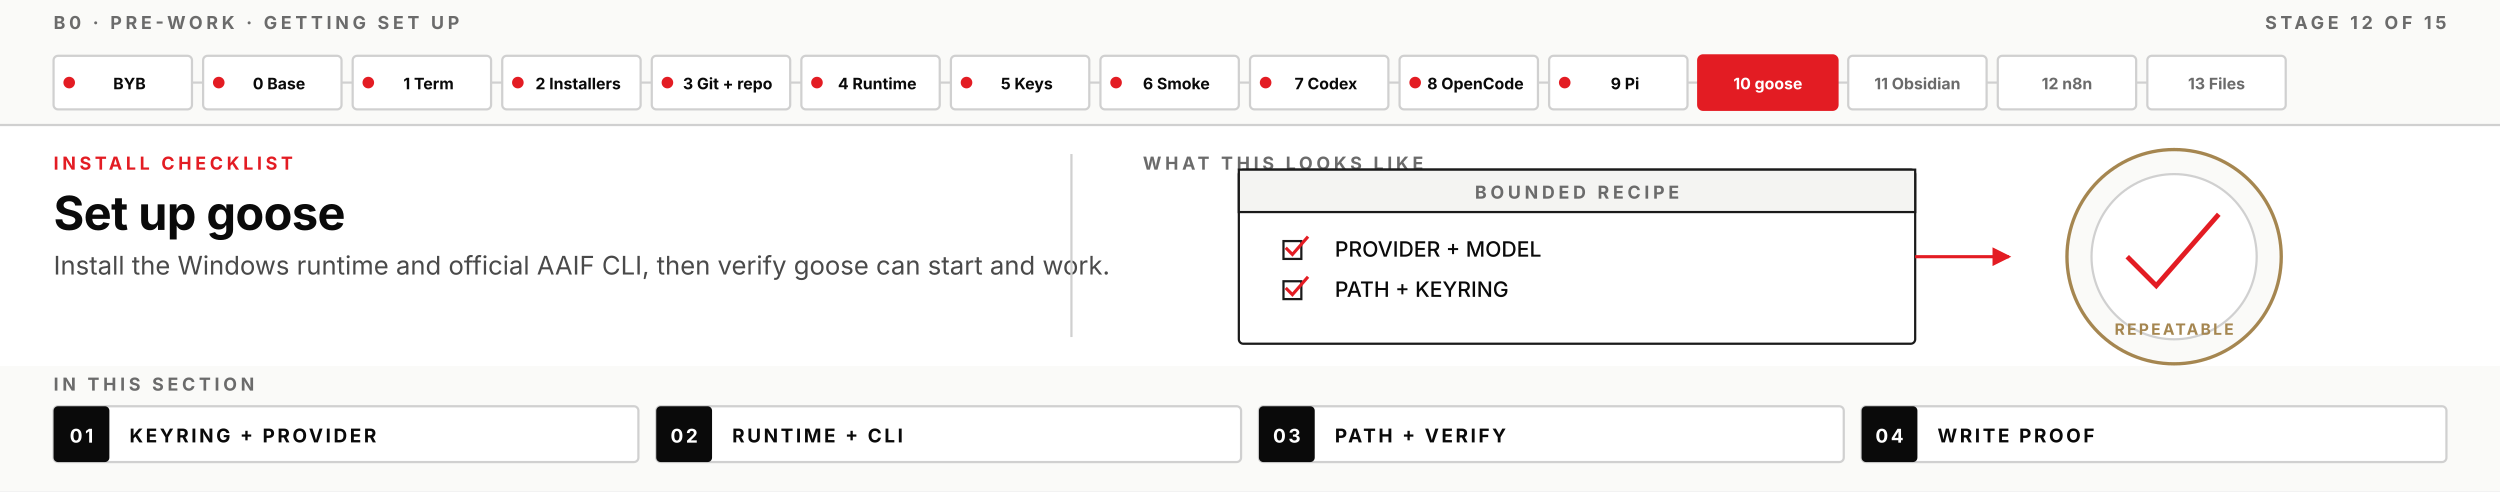
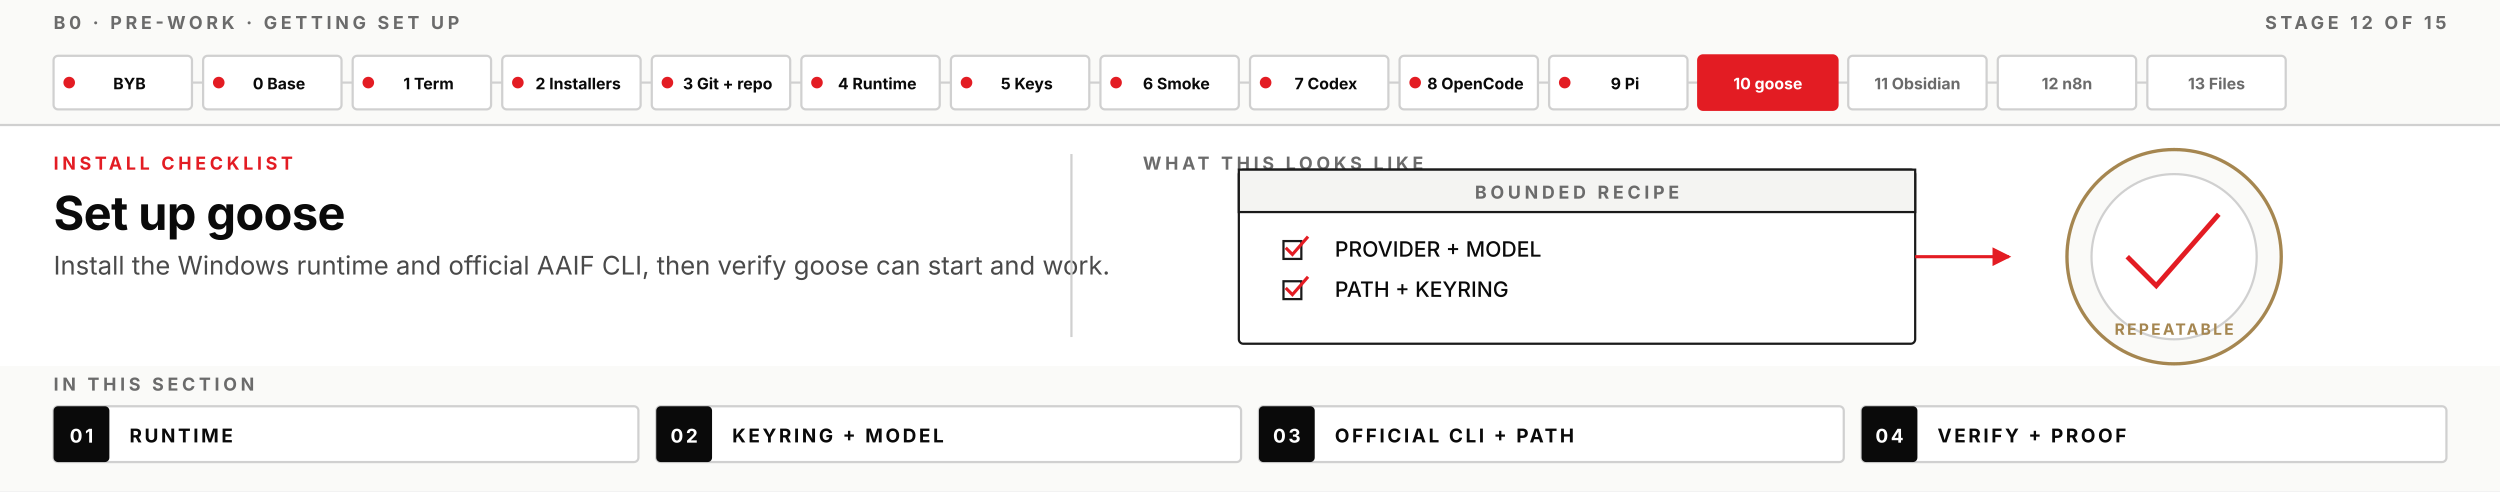
<svg xmlns="http://www.w3.org/2000/svg" viewBox="0 0 1120 220" role="img" aria-labelledby="title-install-pre-work-10-goose-recipe-tools-mode-schedule">
  <defs>
    <marker id="arrow" viewBox="0 0 8 8" refX="7" refY="4" markerWidth="6" markerHeight="6" orient="auto-start-reverse">
      <path d="M0 0 8 4 0 8Z" fill="#0A0A0A" />
    </marker>
    <marker id="arrow-red" viewBox="0 0 8 8" refX="7" refY="4" markerWidth="6" markerHeight="6" orient="auto-start-reverse">
      <path d="M0 0 8 4 0 8Z" fill="#E31C23" />
    </marker>
    <style>
      text { font-family: system-ui, "Inter", "Helvetica Neue", Arial, sans-serif; fill: #0A0A0A; }
      .micro { font-size: 8px; font-weight: 650; letter-spacing: 1.65px; }
      .tiny { font-size: 7px; font-weight: 650; letter-spacing: 1px; }
      .railtext { font-size: 7.1px; font-weight: 650; }
      .title { font-size: 21px; font-weight: 680; letter-spacing: -0.25px; }
      .purpose { font-size: 11.5px; font-weight: 430; fill: #4A4A4A; }
      .caption { font-size: 8.5px; font-weight: 650; letter-spacing: 1.15px; }
      .body { font-size: 9.5px; font-weight: 520; }
      .muted { fill: #6B6B6B; }
      .white { fill: #FFFFFF; }
      .red { fill: #E31C23; }
      .gold { fill: #A58650; }
      .line { fill: none; stroke: #0A0A0A; stroke-width: 1.35; vector-effect: non-scaling-stroke; }
      .hair { fill: none; stroke: #D0D0D0; stroke-width: 1; vector-effect: non-scaling-stroke; }
      .redline { fill: none; stroke: #E31C23; stroke-width: 1.4; vector-effect: non-scaling-stroke; }
      .goldline { fill: none; stroke: #A58650; stroke-width: 1.35; vector-effect: non-scaling-stroke; }
      .dash { stroke-dasharray: 5 4; }
    </style>
  </defs>
  <rect width="1120" height="220" fill="#FFFFFF" />
  <rect x="0" y="0" width="1120" height="56" fill="#FAFAF8" />
  <text x="24" y="13" class="micro muted">B0 · PRE-WORK · GETTING SET UP</text>
  <text x="1096" y="13" class="micro muted" text-anchor="end">STAGE 12 OF 15</text>
  <path d="M55 37H993" class="hair" />
  <rect x="24" y="25" width="62" height="24" rx="2" fill="#FFFFFF" stroke="#D0D0D0" stroke-width="1" />
  <circle cx="31" cy="37" r="2.6" fill="#E31C23" />
  <text x="58" y="40" class="railtext" text-anchor="middle">BYB</text>
  <rect x="91" y="25" width="62" height="24" rx="2" fill="#FFFFFF" stroke="#D0D0D0" stroke-width="1" />
  <circle cx="98" cy="37" r="2.6" fill="#E31C23" />
  <text x="125" y="40" class="railtext" text-anchor="middle">0 Base</text>
  <rect x="158" y="25" width="62" height="24" rx="2" fill="#FFFFFF" stroke="#D0D0D0" stroke-width="1" />
  <circle cx="165" cy="37" r="2.6" fill="#E31C23" />
  <text x="192" y="40" class="railtext" text-anchor="middle">1 Term</text>
  <rect x="225" y="25" width="62" height="24" rx="2" fill="#FFFFFF" stroke="#D0D0D0" stroke-width="1" />
  <circle cx="232" cy="37" r="2.6" fill="#E31C23" />
  <text x="259" y="40" class="railtext" text-anchor="middle">2 Installers</text>
  <rect x="292" y="25" width="62" height="24" rx="2" fill="#FFFFFF" stroke="#D0D0D0" stroke-width="1" />
  <circle cx="299" cy="37" r="2.6" fill="#E31C23" />
  <text x="326" y="40" class="railtext" text-anchor="middle">3 Git + repo</text>
  <rect x="359" y="25" width="62" height="24" rx="2" fill="#FFFFFF" stroke="#D0D0D0" stroke-width="1" />
  <circle cx="366" cy="37" r="2.6" fill="#E31C23" />
  <text x="393" y="40" class="railtext" text-anchor="middle">4 Runtime</text>
  <rect x="426" y="25" width="62" height="24" rx="2" fill="#FFFFFF" stroke="#D0D0D0" stroke-width="1" />
  <circle cx="433" cy="37" r="2.6" fill="#E31C23" />
  <text x="460" y="40" class="railtext" text-anchor="middle">5 Keys</text>
  <rect x="493" y="25" width="62" height="24" rx="2" fill="#FFFFFF" stroke="#D0D0D0" stroke-width="1" />
  <circle cx="500" cy="37" r="2.6" fill="#E31C23" />
  <text x="527" y="40" class="railtext" text-anchor="middle">6 Smoke</text>
  <rect x="560" y="25" width="62" height="24" rx="2" fill="#FFFFFF" stroke="#D0D0D0" stroke-width="1" />
  <circle cx="567" cy="37" r="2.6" fill="#E31C23" />
  <text x="594" y="40" class="railtext" text-anchor="middle">7 Codex</text>
  <rect x="627" y="25" width="62" height="24" rx="2" fill="#FFFFFF" stroke="#D0D0D0" stroke-width="1" />
  <circle cx="634" cy="37" r="2.6" fill="#E31C23" />
  <text x="661" y="40" class="railtext" text-anchor="middle">8 OpenCode</text>
  <rect x="694" y="25" width="62" height="24" rx="2" fill="#FFFFFF" stroke="#D0D0D0" stroke-width="1" />
  <circle cx="701" cy="37" r="2.6" fill="#E31C23" />
  <text x="728" y="40" class="railtext" text-anchor="middle">9 Pi</text>
  <rect x="761" y="25" width="62" height="24" rx="2" fill="#E31C23" stroke="#E31C23" stroke-width="1.4" />
  <text x="792" y="40" class="railtext white" text-anchor="middle">10 goose</text>
  <rect x="828" y="25" width="62" height="24" rx="2" fill="#FFFFFF" stroke="#D0D0D0" stroke-width="1" />
  <text x="859" y="40" class="railtext muted" text-anchor="middle">11 Obsidian</text>
  <rect x="895" y="25" width="62" height="24" rx="2" fill="#FFFFFF" stroke="#D0D0D0" stroke-width="1" />
  <text x="926" y="40" class="railtext muted" text-anchor="middle">12 n8n</text>
  <rect x="962" y="25" width="62" height="24" rx="2" fill="#FFFFFF" stroke="#D0D0D0" stroke-width="1" />
  <text x="993" y="40" class="railtext muted" text-anchor="middle">13 Files</text>
  <path d="M0 56H1120" class="hair" />
  <text x="24" y="76" class="micro red">INSTALL CHECKLIST</text>
  <text x="24" y="103" class="title">Set up goose</text>
  <text x="24" y="123" class="purpose">Install the Windows runtime and official AAIF CLI, then verify goose can start and work.</text>
  <path d="M480 69V151" class="hair" />
  <text x="512" y="76" class="micro muted">WHAT THIS LOOKS LIKE</text>
  <g aria-label="Bounded work recipe and completion stamp">
    <rect x="555" y="76" width="303" height="78" rx="2" fill="#FFFFFF" stroke="#1A1A1A" />
    <rect x="555" y="76" width="303" height="19" fill="#F4F4F2" stroke="#1A1A1A" />
    <text x="706.5" y="89" class="micro muted" text-anchor="middle">BOUNDED RECIPE</text>
    <path d="M575 108h8v8h-8zM575 126h8v8h-8z" fill="#FFFFFF" stroke="#1A1A1A" />
    <path d="M576 111l3 3 7-8M576 129l3 3 7-8" class="redline" />
    <text x="598" y="115" class="body">PROVIDER + MODEL</text>
    <text x="598" y="133" class="body">PATH + KEYRING</text>
    <path d="M858 115H900" class="redline" marker-end="url(#arrow-red)" />
    <circle cx="974" cy="115" r="48" fill="#FAFAF8" stroke="#A58650" stroke-width="1.5" />
    <circle cx="974" cy="115" r="37" fill="#FFFFFF" stroke="#D0D0D0" />
    <path d="M953 115l13 13 28-32" fill="none" stroke="#E31C23" stroke-width="2.2" />
    <text x="974" y="150" class="tiny gold" text-anchor="middle">REPEATABLE</text>
  </g>
  <rect x="0" y="164" width="1120" height="56" fill="#FAFAF8" />
  <text x="24" y="175" class="micro muted">IN THIS SECTION</text>
  <rect x="24.00" y="182" width="262.00" height="25" rx="2" fill="#FFFFFF" stroke="#D0D0D0" />
  <rect x="24.00" y="182" width="25" height="25" rx="2" fill="#0A0A0A" />
  <text x="36.50" y="198.3" class="caption white" text-anchor="middle">01</text>
-   <text x="58.00" y="198.2" class="caption">KEYRING + PROVIDER</text>
+   <text x="58.00" y="198.2" class="caption">RUNTIME</text>
  <rect x="294.00" y="182" width="262.00" height="25" rx="2" fill="#FFFFFF" stroke="#D0D0D0" />
  <rect x="294.00" y="182" width="25" height="25" rx="2" fill="#0A0A0A" />
  <text x="306.50" y="198.3" class="caption white" text-anchor="middle">02</text>
-   <text x="328.00" y="198.2" class="caption">RUNTIME + CLI</text>
+   <text x="328.00" y="198.2" class="caption">KEYRING + MODEL</text>
  <rect x="564.00" y="182" width="262.00" height="25" rx="2" fill="#FFFFFF" stroke="#D0D0D0" />
  <rect x="564.00" y="182" width="25" height="25" rx="2" fill="#0A0A0A" />
  <text x="576.50" y="198.3" class="caption white" text-anchor="middle">03</text>
-   <text x="598.00" y="198.2" class="caption">PATH + VERIFY</text>
+   <text x="598.00" y="198.2" class="caption">OFFICIAL CLI + PATH</text>
  <rect x="834.00" y="182" width="262.00" height="25" rx="2" fill="#FFFFFF" stroke="#D0D0D0" />
  <rect x="834.00" y="182" width="25" height="25" rx="2" fill="#0A0A0A" />
  <text x="846.50" y="198.3" class="caption white" text-anchor="middle">04</text>
-   <text x="868.00" y="198.2" class="caption">WRITE PROOF</text>
+   <text x="868.00" y="198.2" class="caption">VERIFY + PROOF</text>
</svg>
